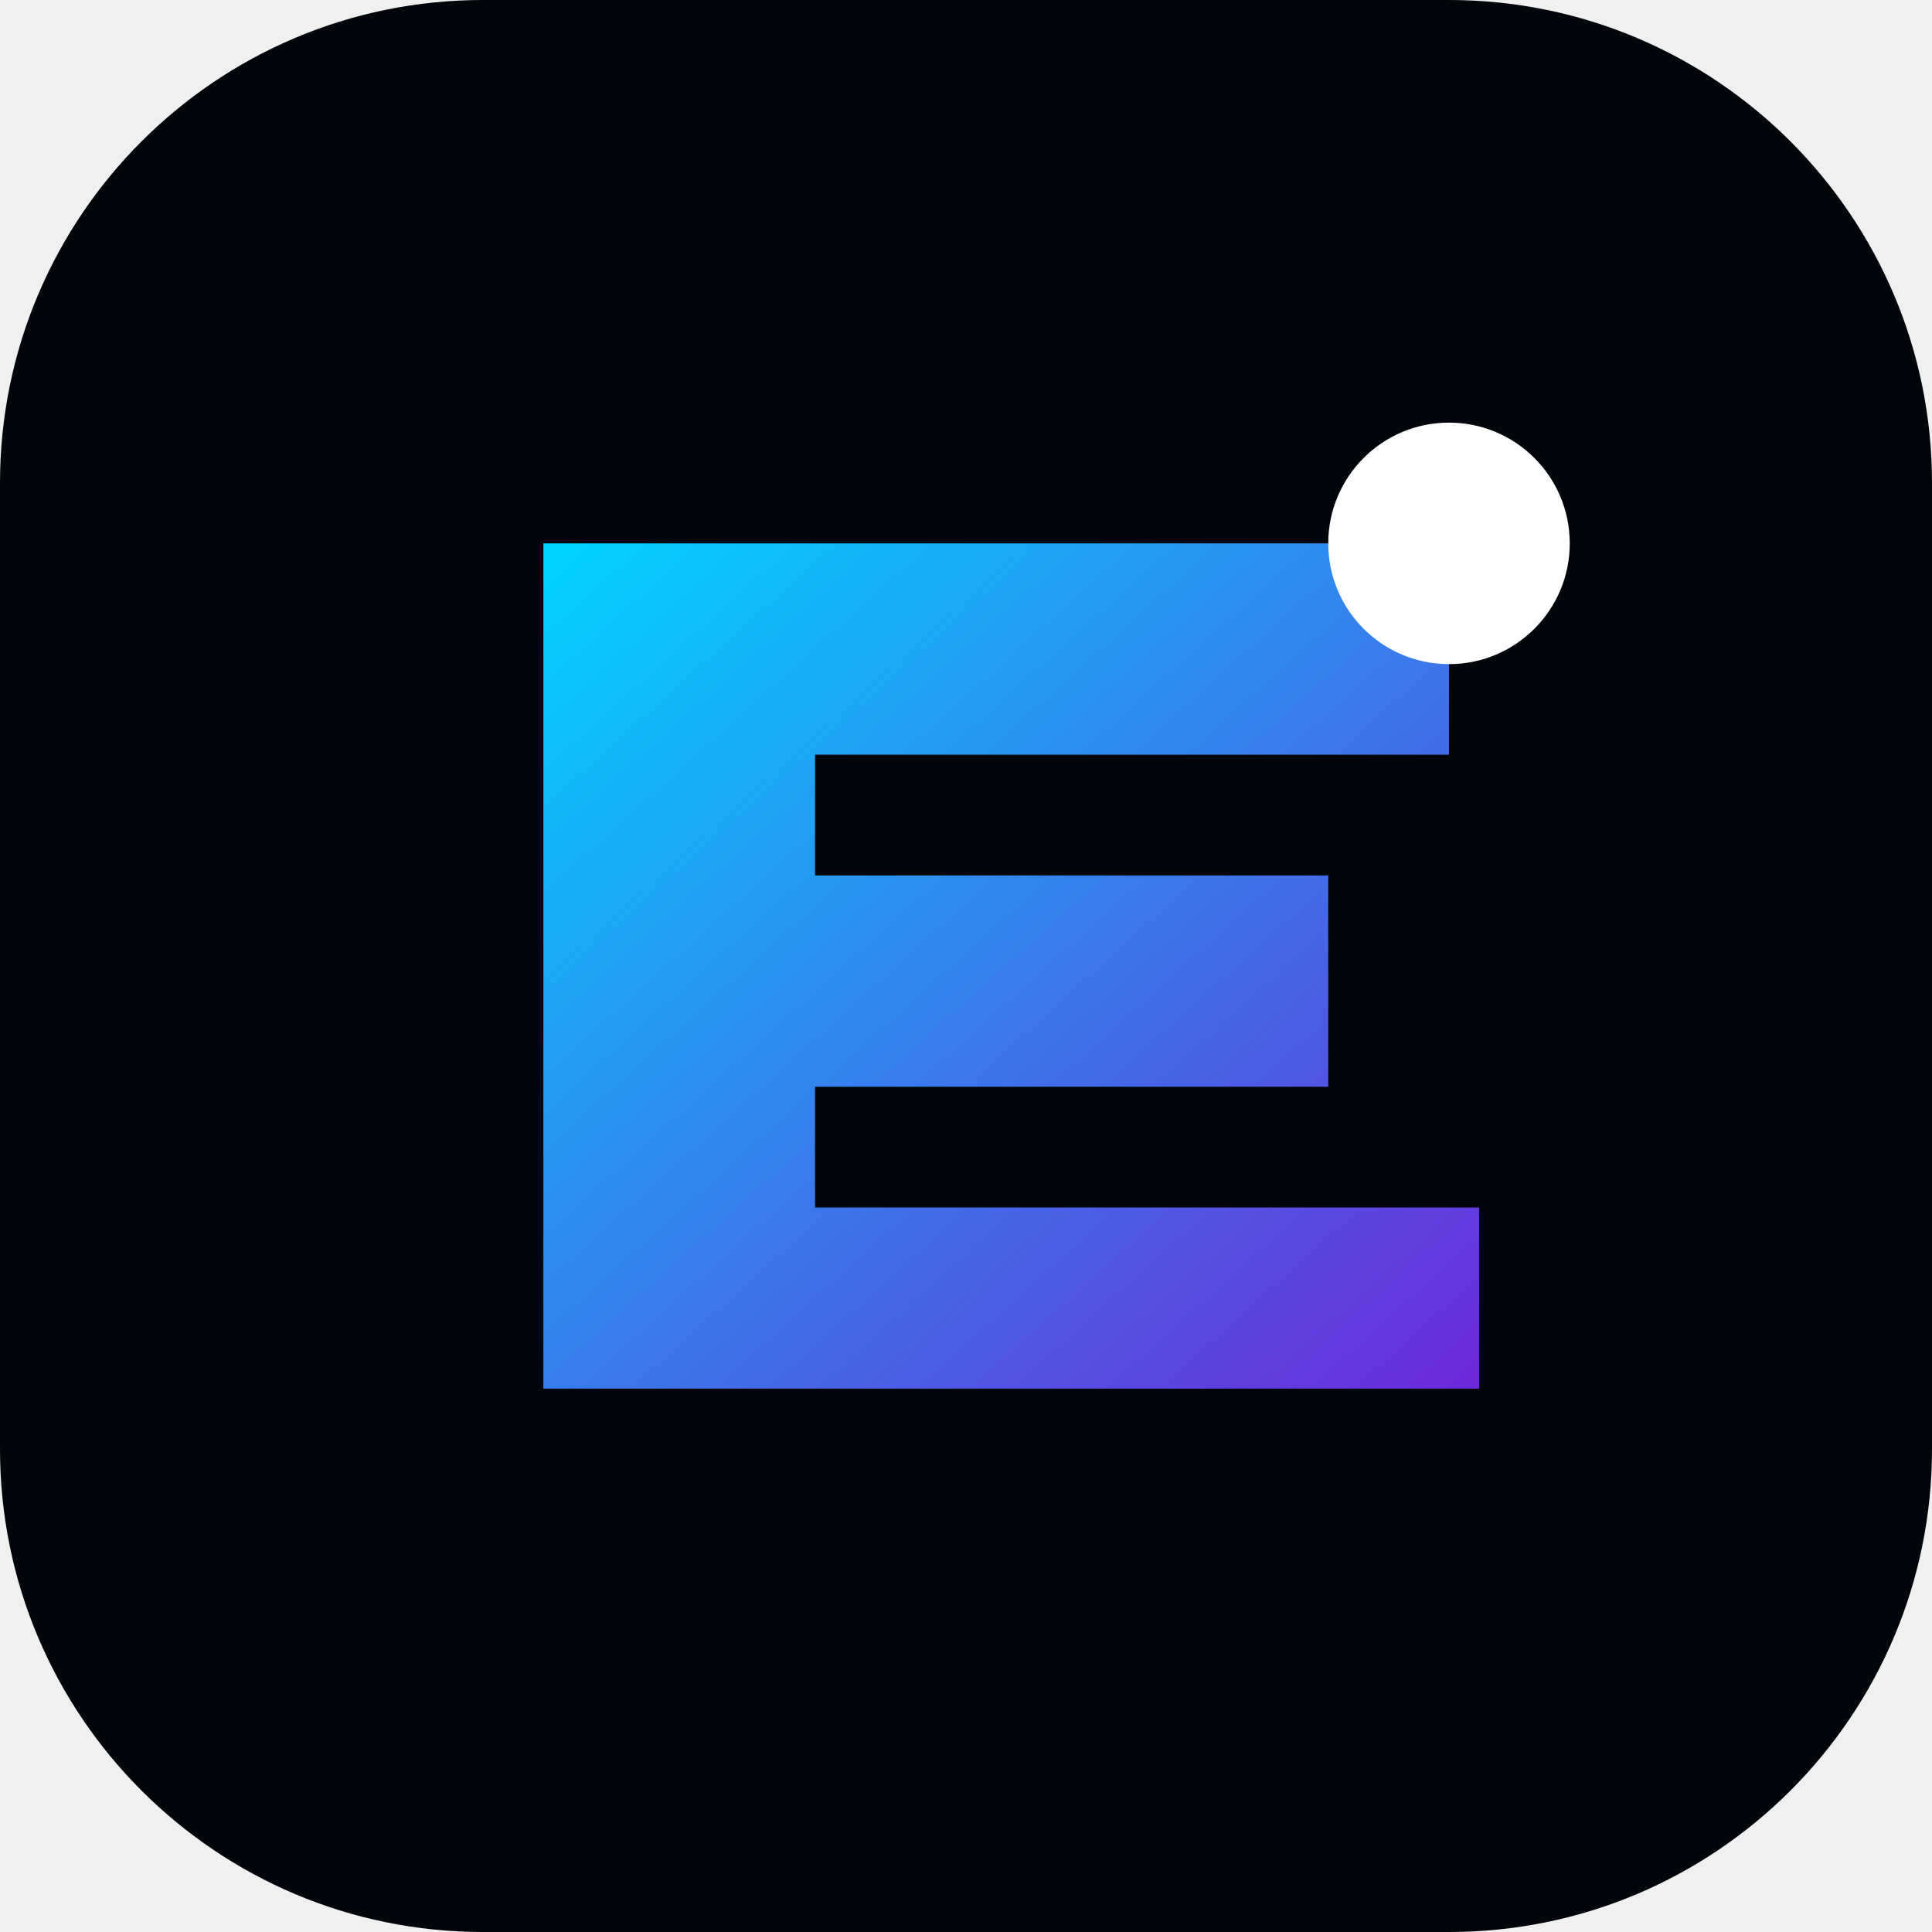
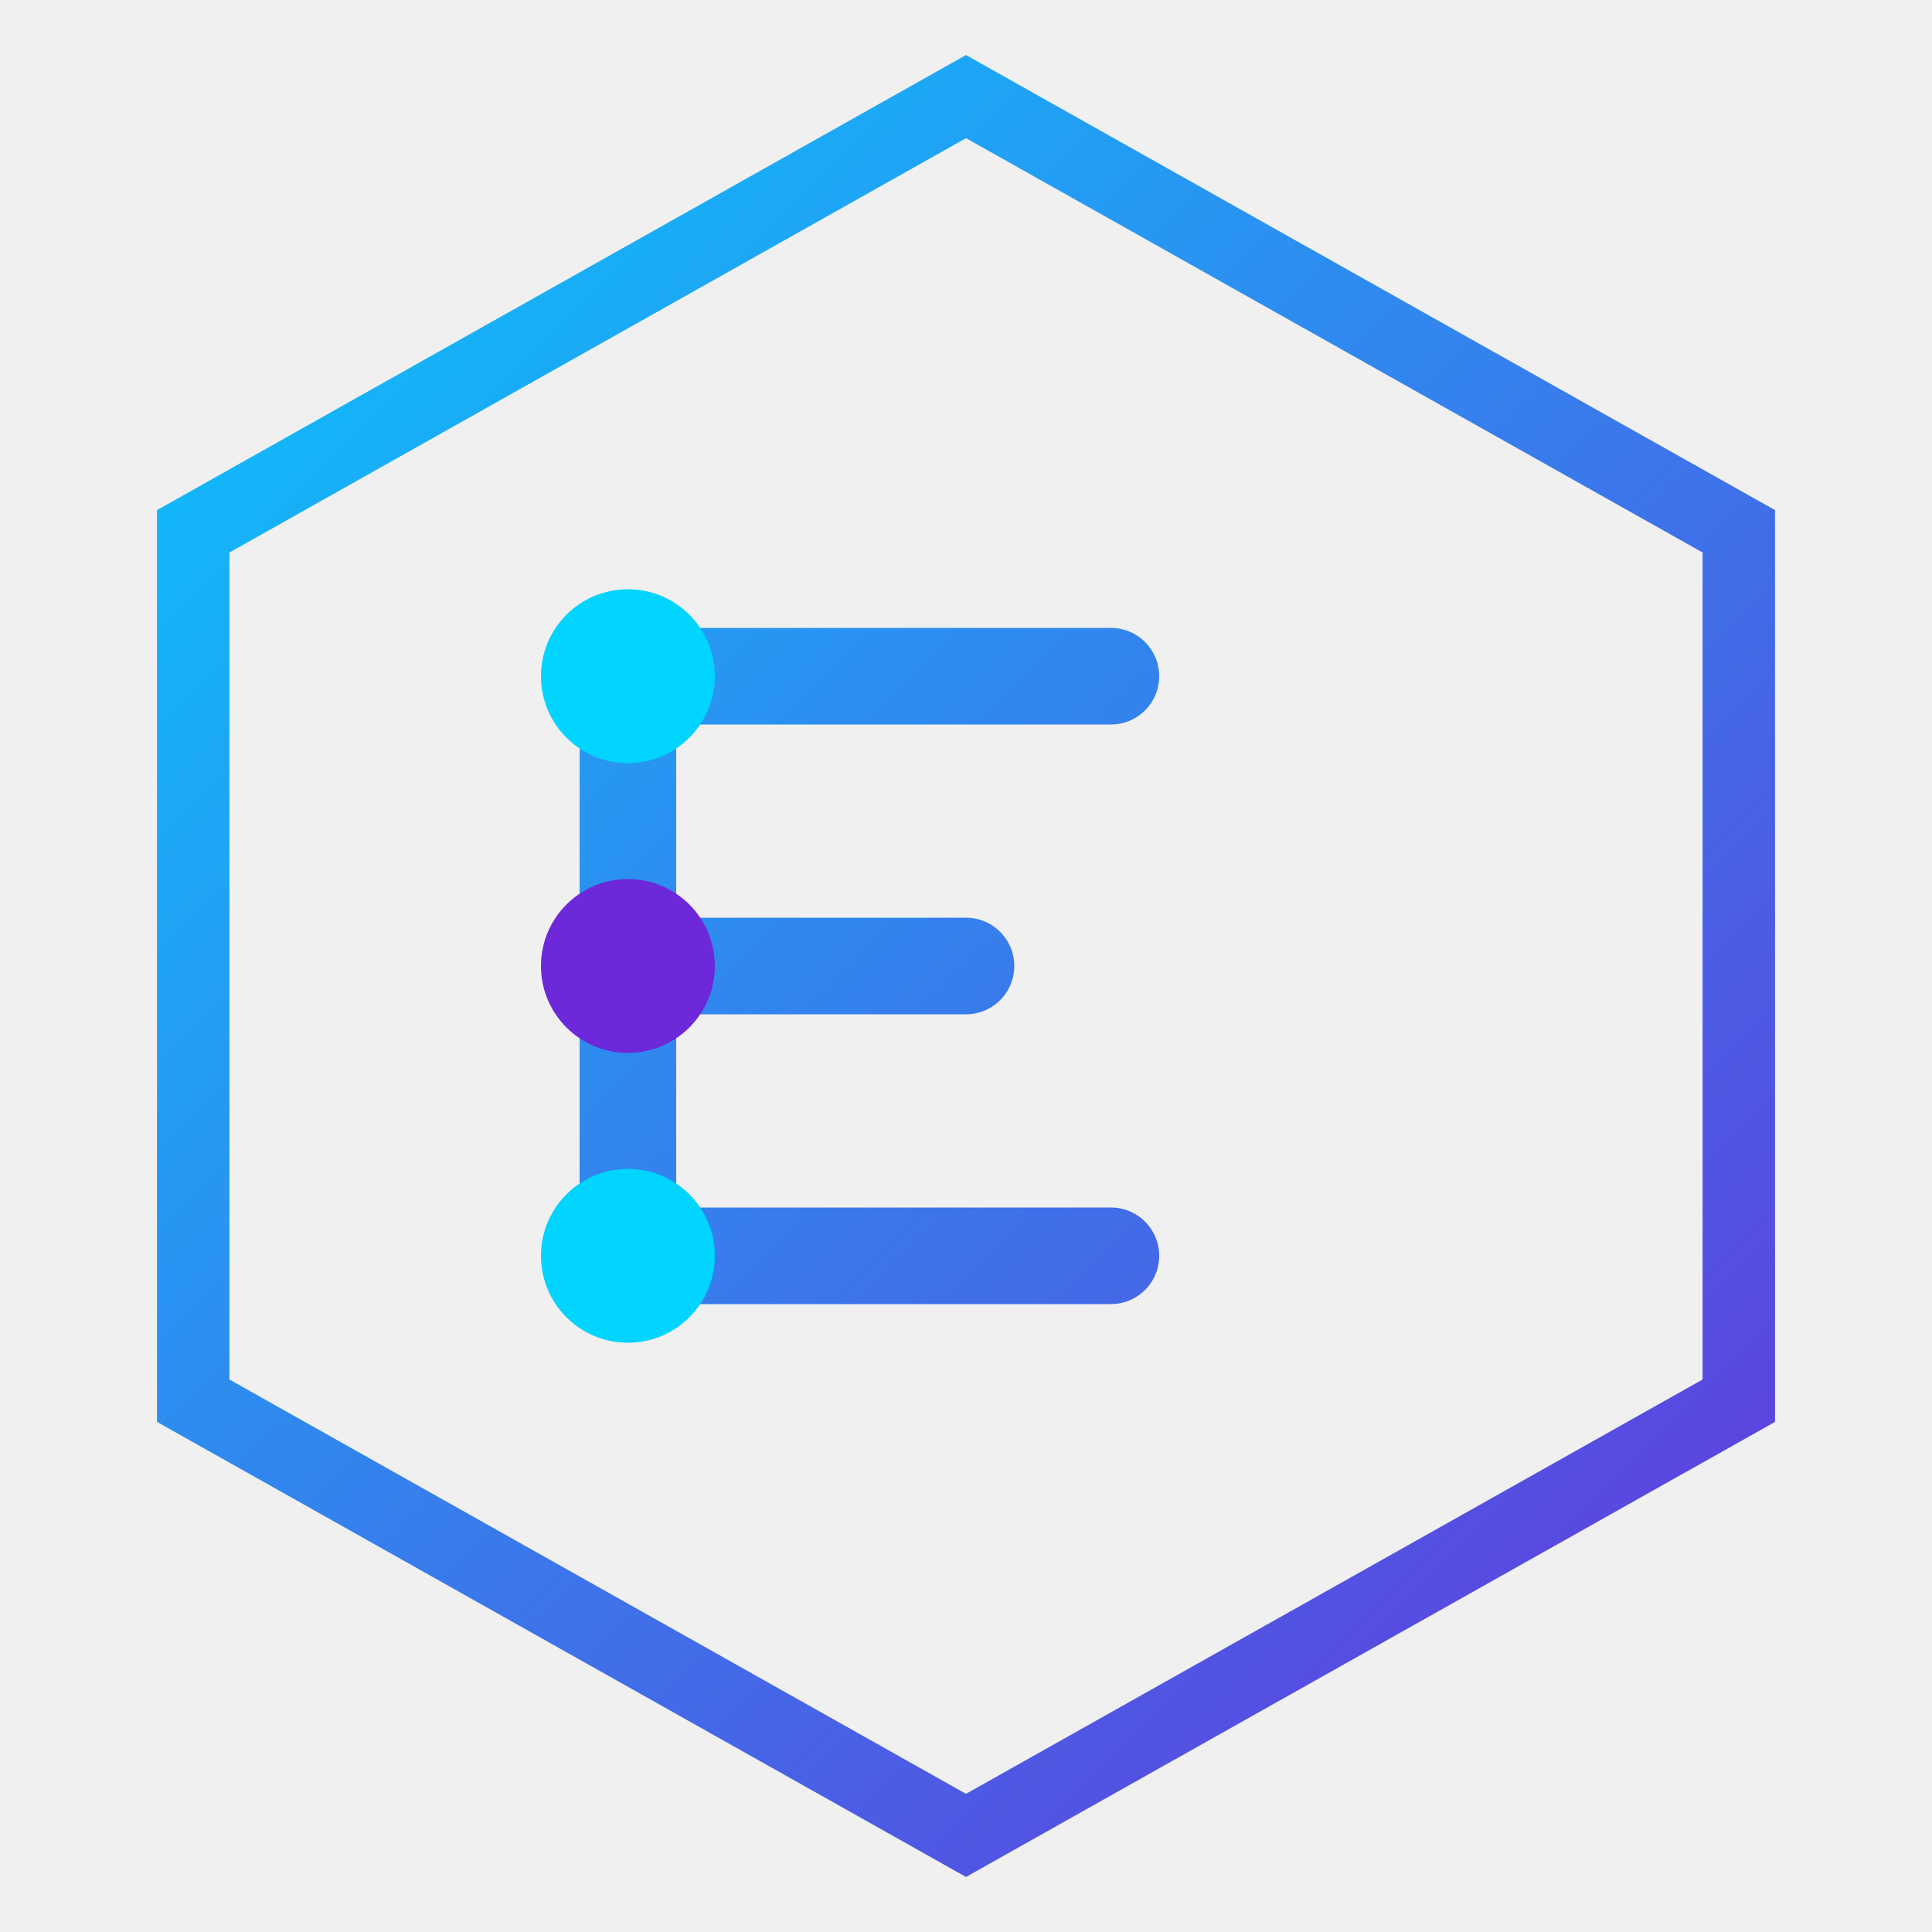
- <svg xmlns="http://www.w3.org/2000/svg" viewBox="0 0 64 64">
+ <svg xmlns="http://www.w3.org/2000/svg" width="40" height="40" viewBox="0 0 40 40" fill="none">
  <defs>
-     <linearGradient id="g" x1="0" y1="0" x2="1" y2="1">
+     <linearGradient id="g" x1="0" y1="0" x2="40" y2="40" gradientUnits="userSpaceOnUse">
      <stop stop-color="#00d4ff" />
      <stop offset="1" stop-color="#6d28d9" />
    </linearGradient>
  </defs>
-   <rect width="64" height="64" rx="16" fill="#020509" />
-   <path d="M18 46V18h30v7H27v4h17v7H27v4h22v6H18Z" fill="url(#g)" />
-   <circle cx="48" cy="18" r="4" fill="#fff" />
+   <path d="M20 2L36 11V29L20 38L4 29V11L20 2Z" stroke="url(#g)" stroke-width="1.5" fill="none" />
+   <path d="M13 14H23M13 14V26M13 26H23M13 20H20" stroke="url(#g)" stroke-width="2" stroke-linecap="round" />
+   <circle cx="13" cy="14" r="1.8" fill="#00d4ff" />
+   <circle cx="13" cy="20" r="1.8" fill="#6d28d9" />
+   <circle cx="13" cy="26" r="1.8" fill="#00d4ff" />
</svg>
